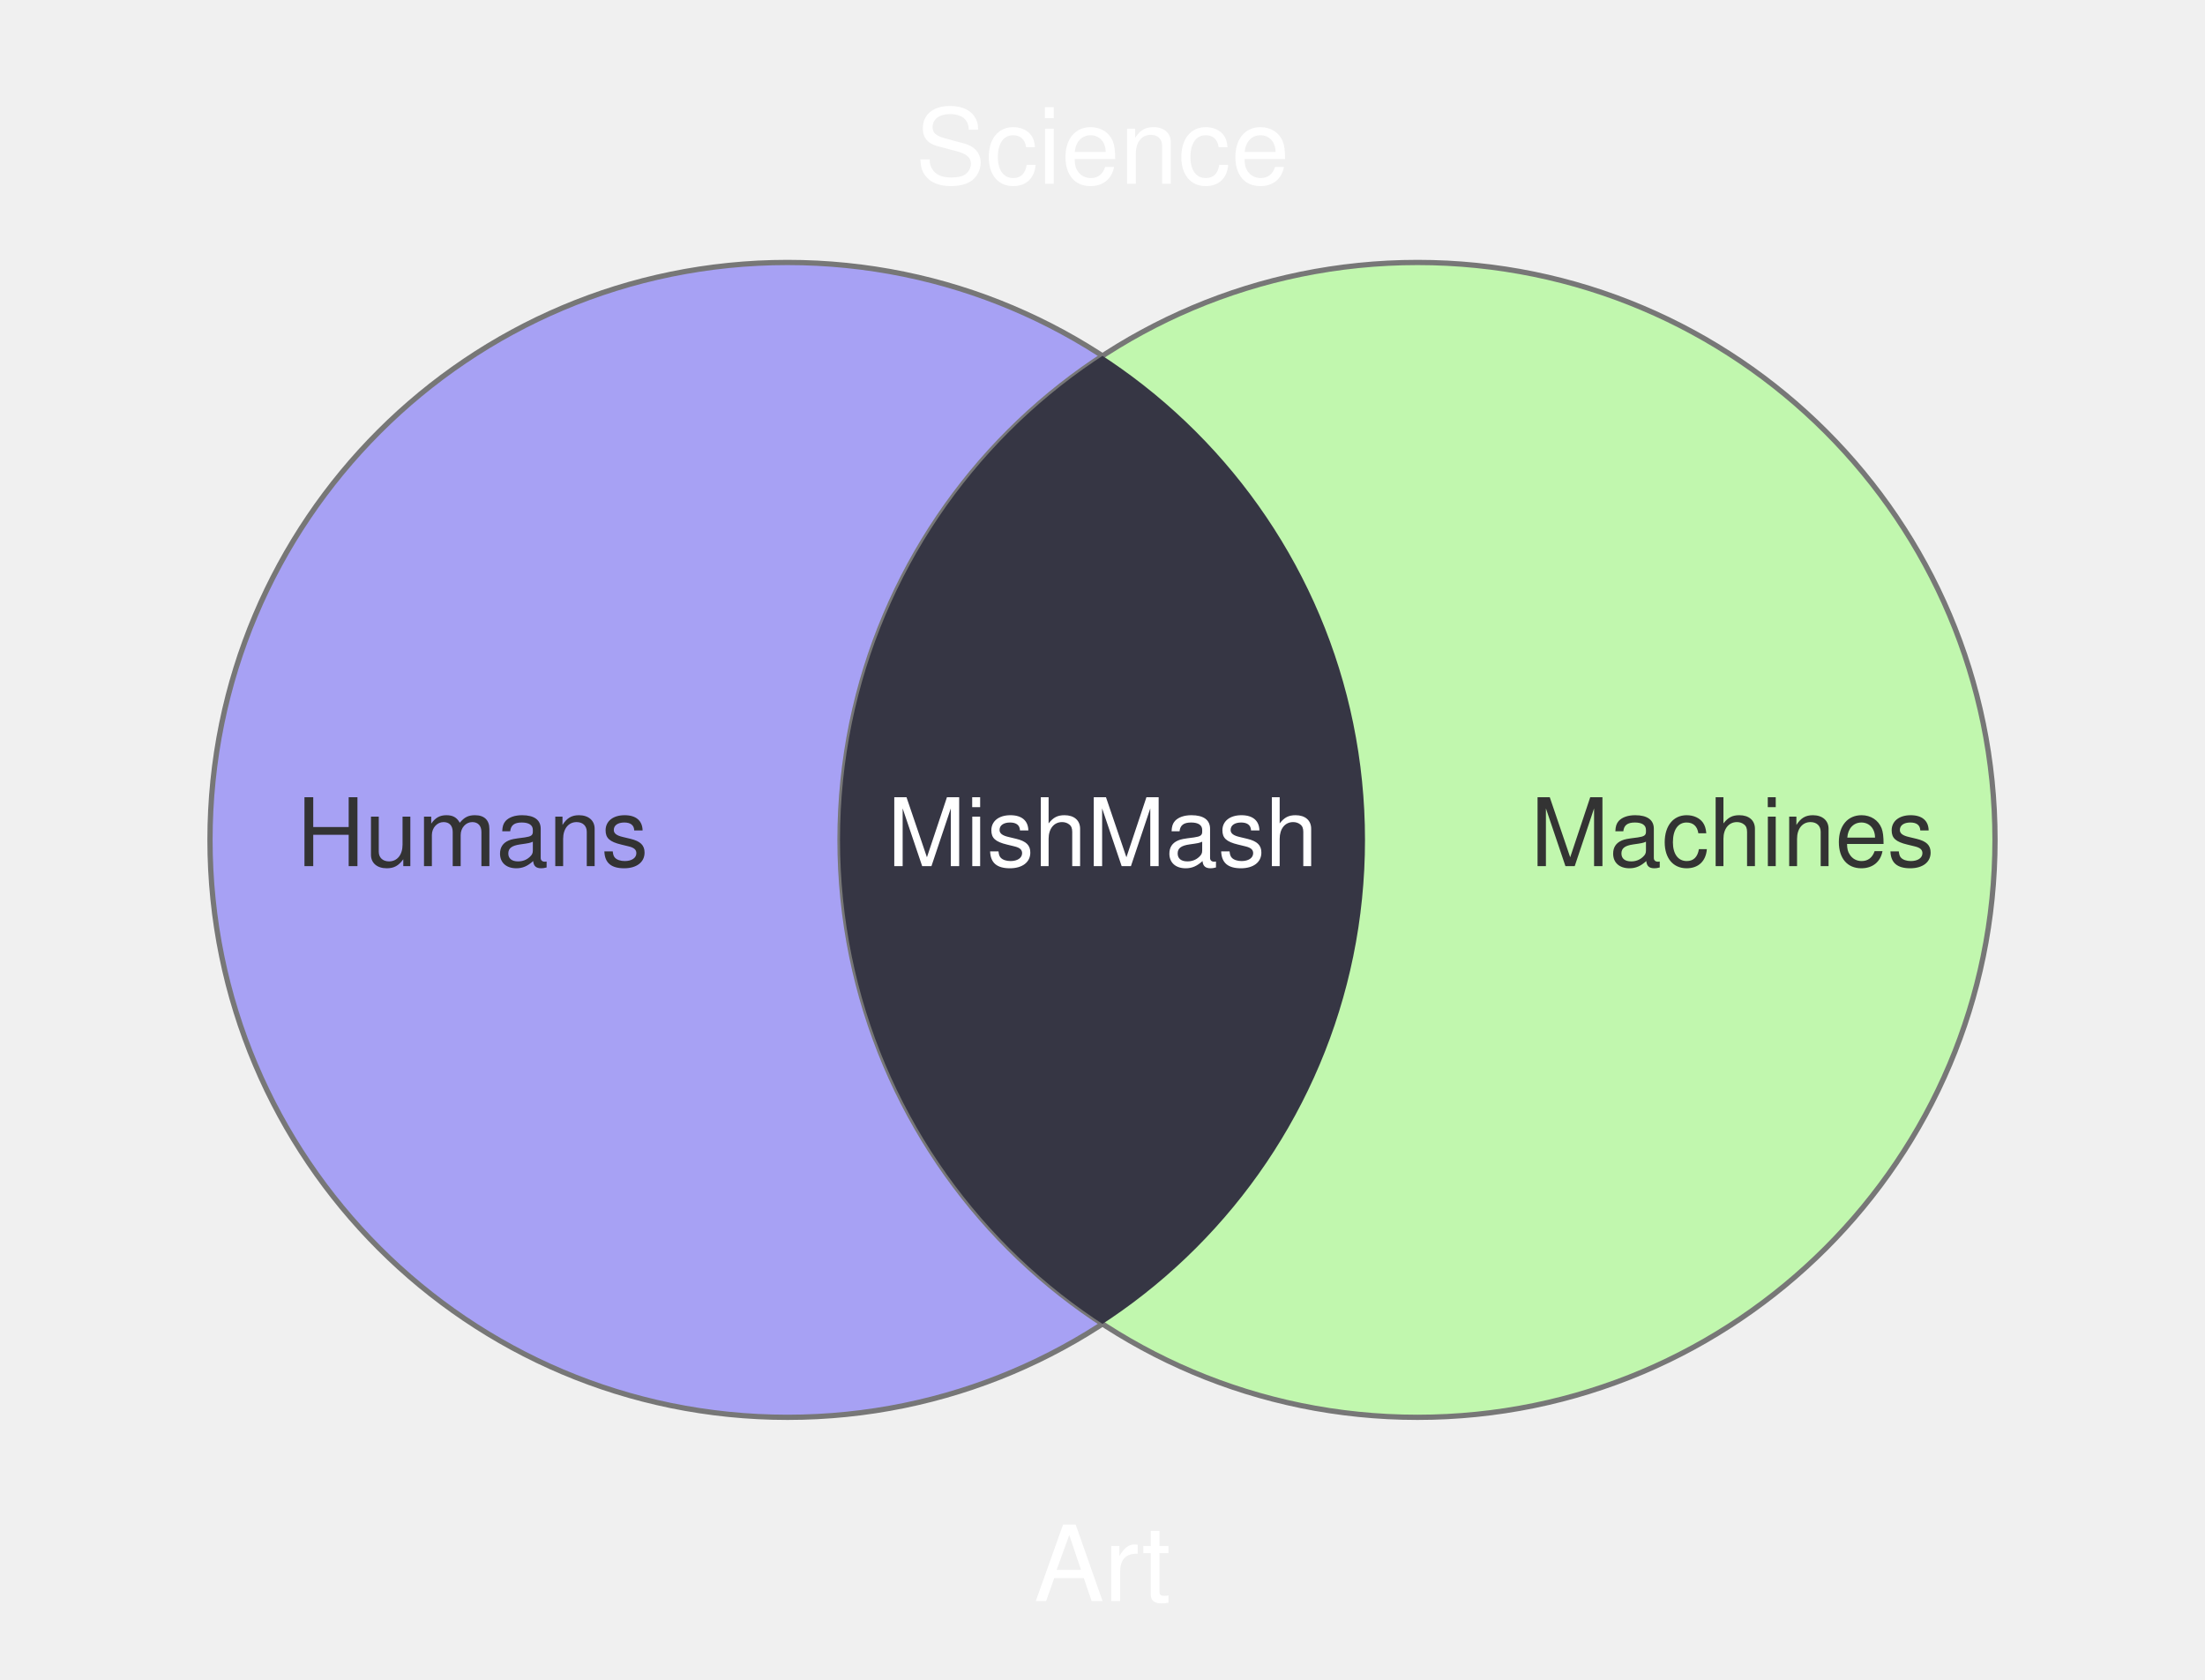
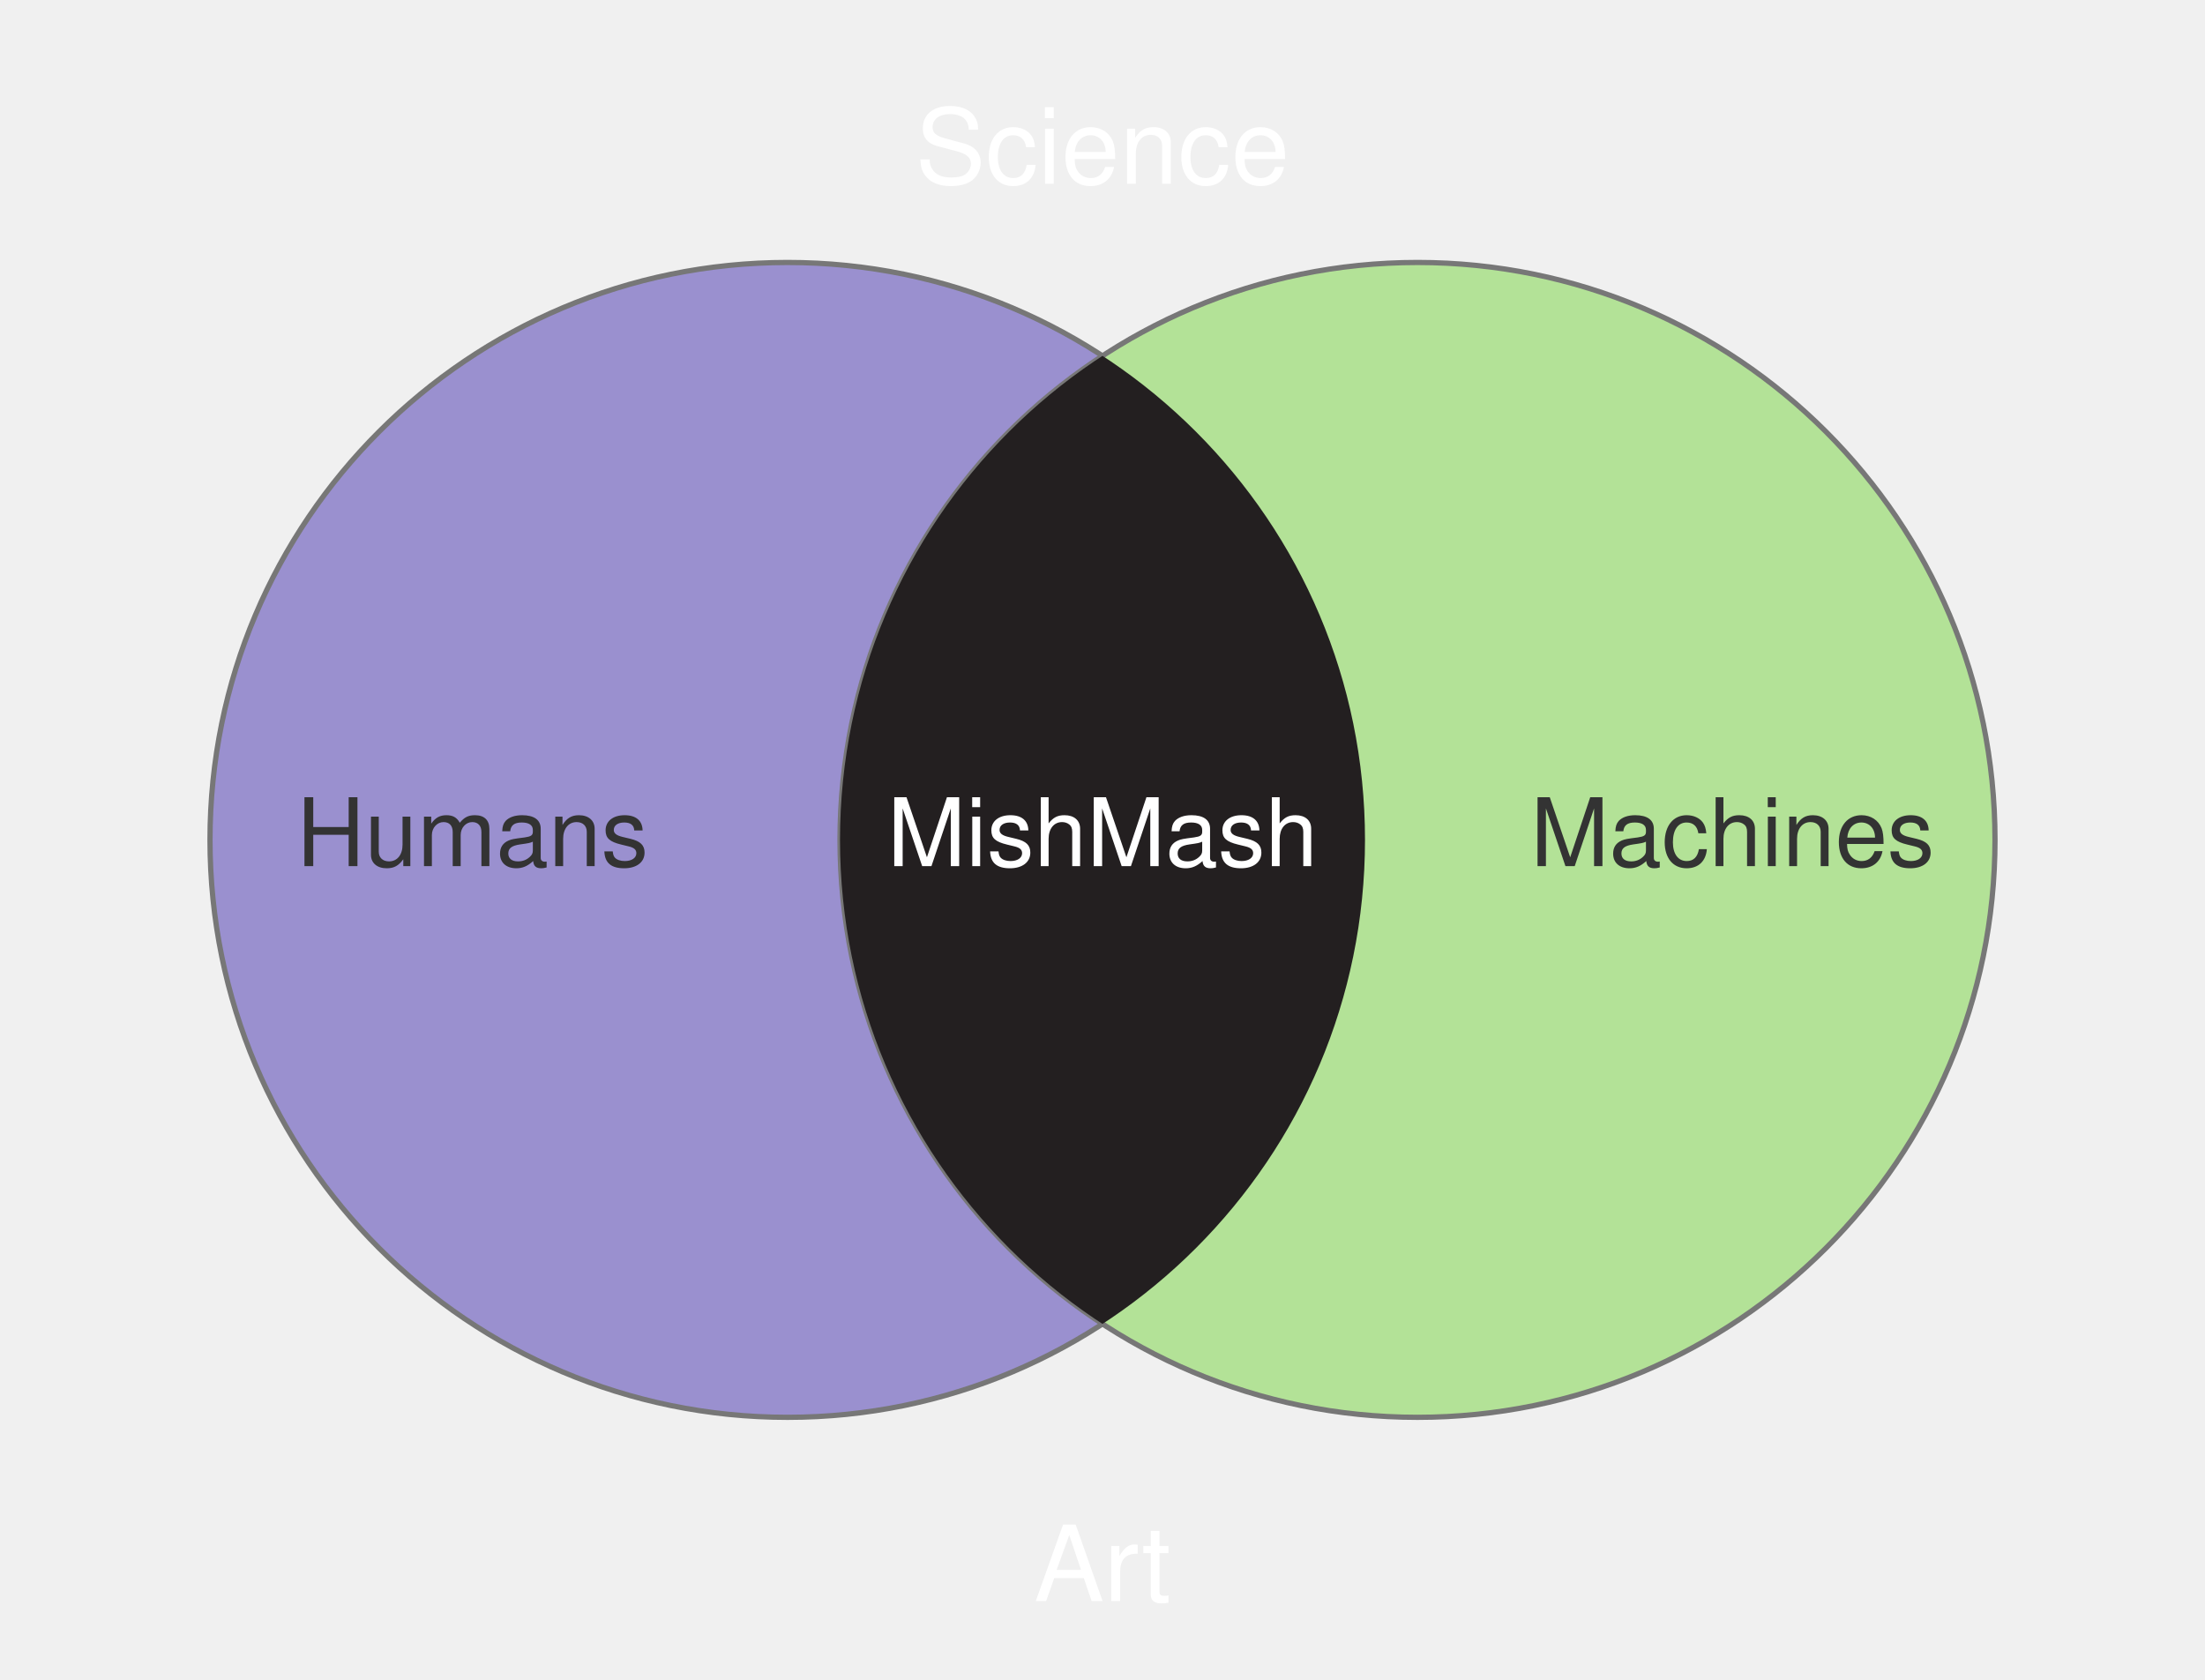
<svg xmlns="http://www.w3.org/2000/svg" width="420" height="320" viewBox="0 0 420 320">
-   <circle cx="150" cy="160" r="110" fill="#A7A1F4" stroke="#777" stroke-width="1" />
-   <circle cx="270" cy="160" r="110" fill="#C1F7AE" stroke="#777" stroke-width="1" />
+   <circle cx="150" cy="160" r="110" fill="#9a90cf" stroke="#777" stroke-width="1" />
+   <circle cx="270" cy="160" r="110" fill="#b3e297" stroke="#777" stroke-width="1" />
  <defs>
    <clipPath id="clip-left-gpt" clipPathUnits="userSpaceOnUse">
      <circle cx="150" cy="160" r="110" />
    </clipPath>
  </defs>
-   <circle cx="270" cy="160" r="110" fill="#363644" clip-path="url(#clip-left-gpt)" />
+   <circle cx="270" cy="160" r="110" fill="#231f20" clip-path="url(#clip-left-gpt)" />
  <text x="210" y="35" text-anchor="middle" font-family="Helvetica, Arial, sans-serif" font-size="20" fill="white">
    Science
  </text>
  <text x="210" y="305" text-anchor="middle" font-family="Helvetica, Arial, sans-serif" font-size="20" fill="white">
    Art
  </text>
  <text x="90" y="165" text-anchor="middle" font-family="Helvetica, Arial, sans-serif" font-size="18" fill="#333">
    Humans
  </text>
  <text x="330" y="165" text-anchor="middle" font-family="Helvetica, Arial, sans-serif" font-size="18" fill="#333">
    Machines
  </text>
  <text x="210" y="165" text-anchor="middle" font-family="Helvetica, Arial, sans-serif" font-size="18" fill="white">
    MishMash
  </text>
</svg>
